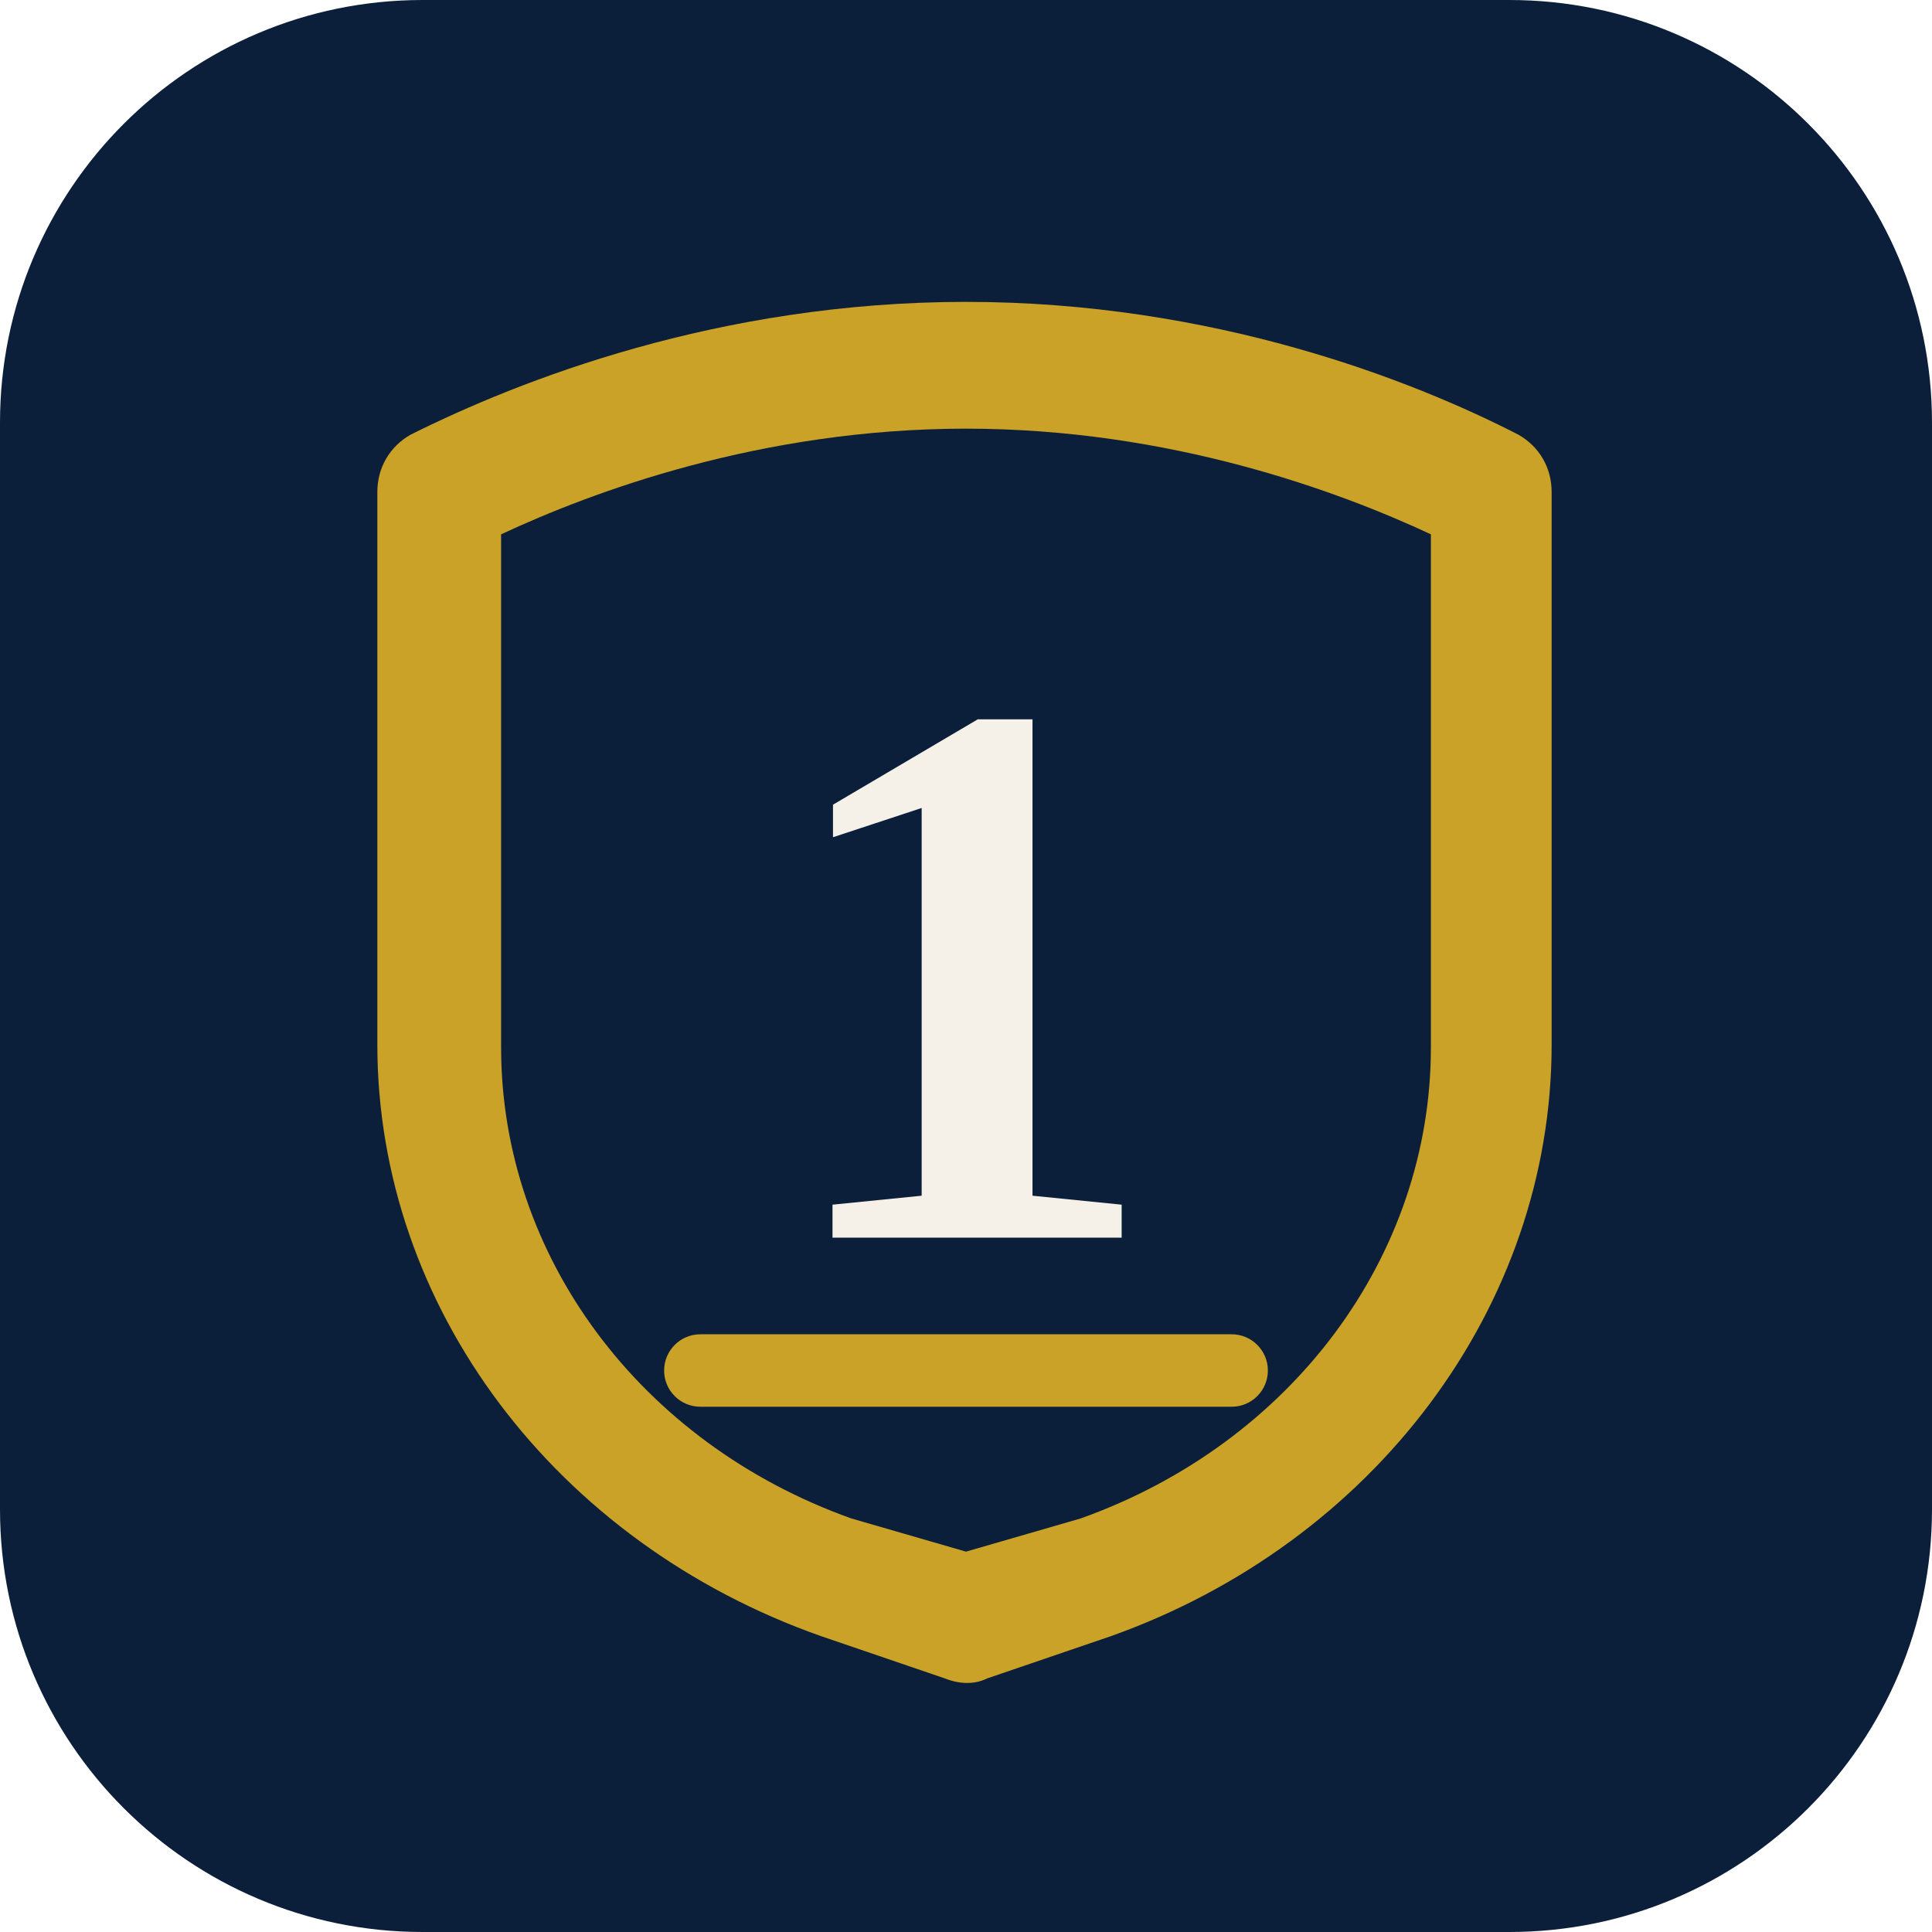
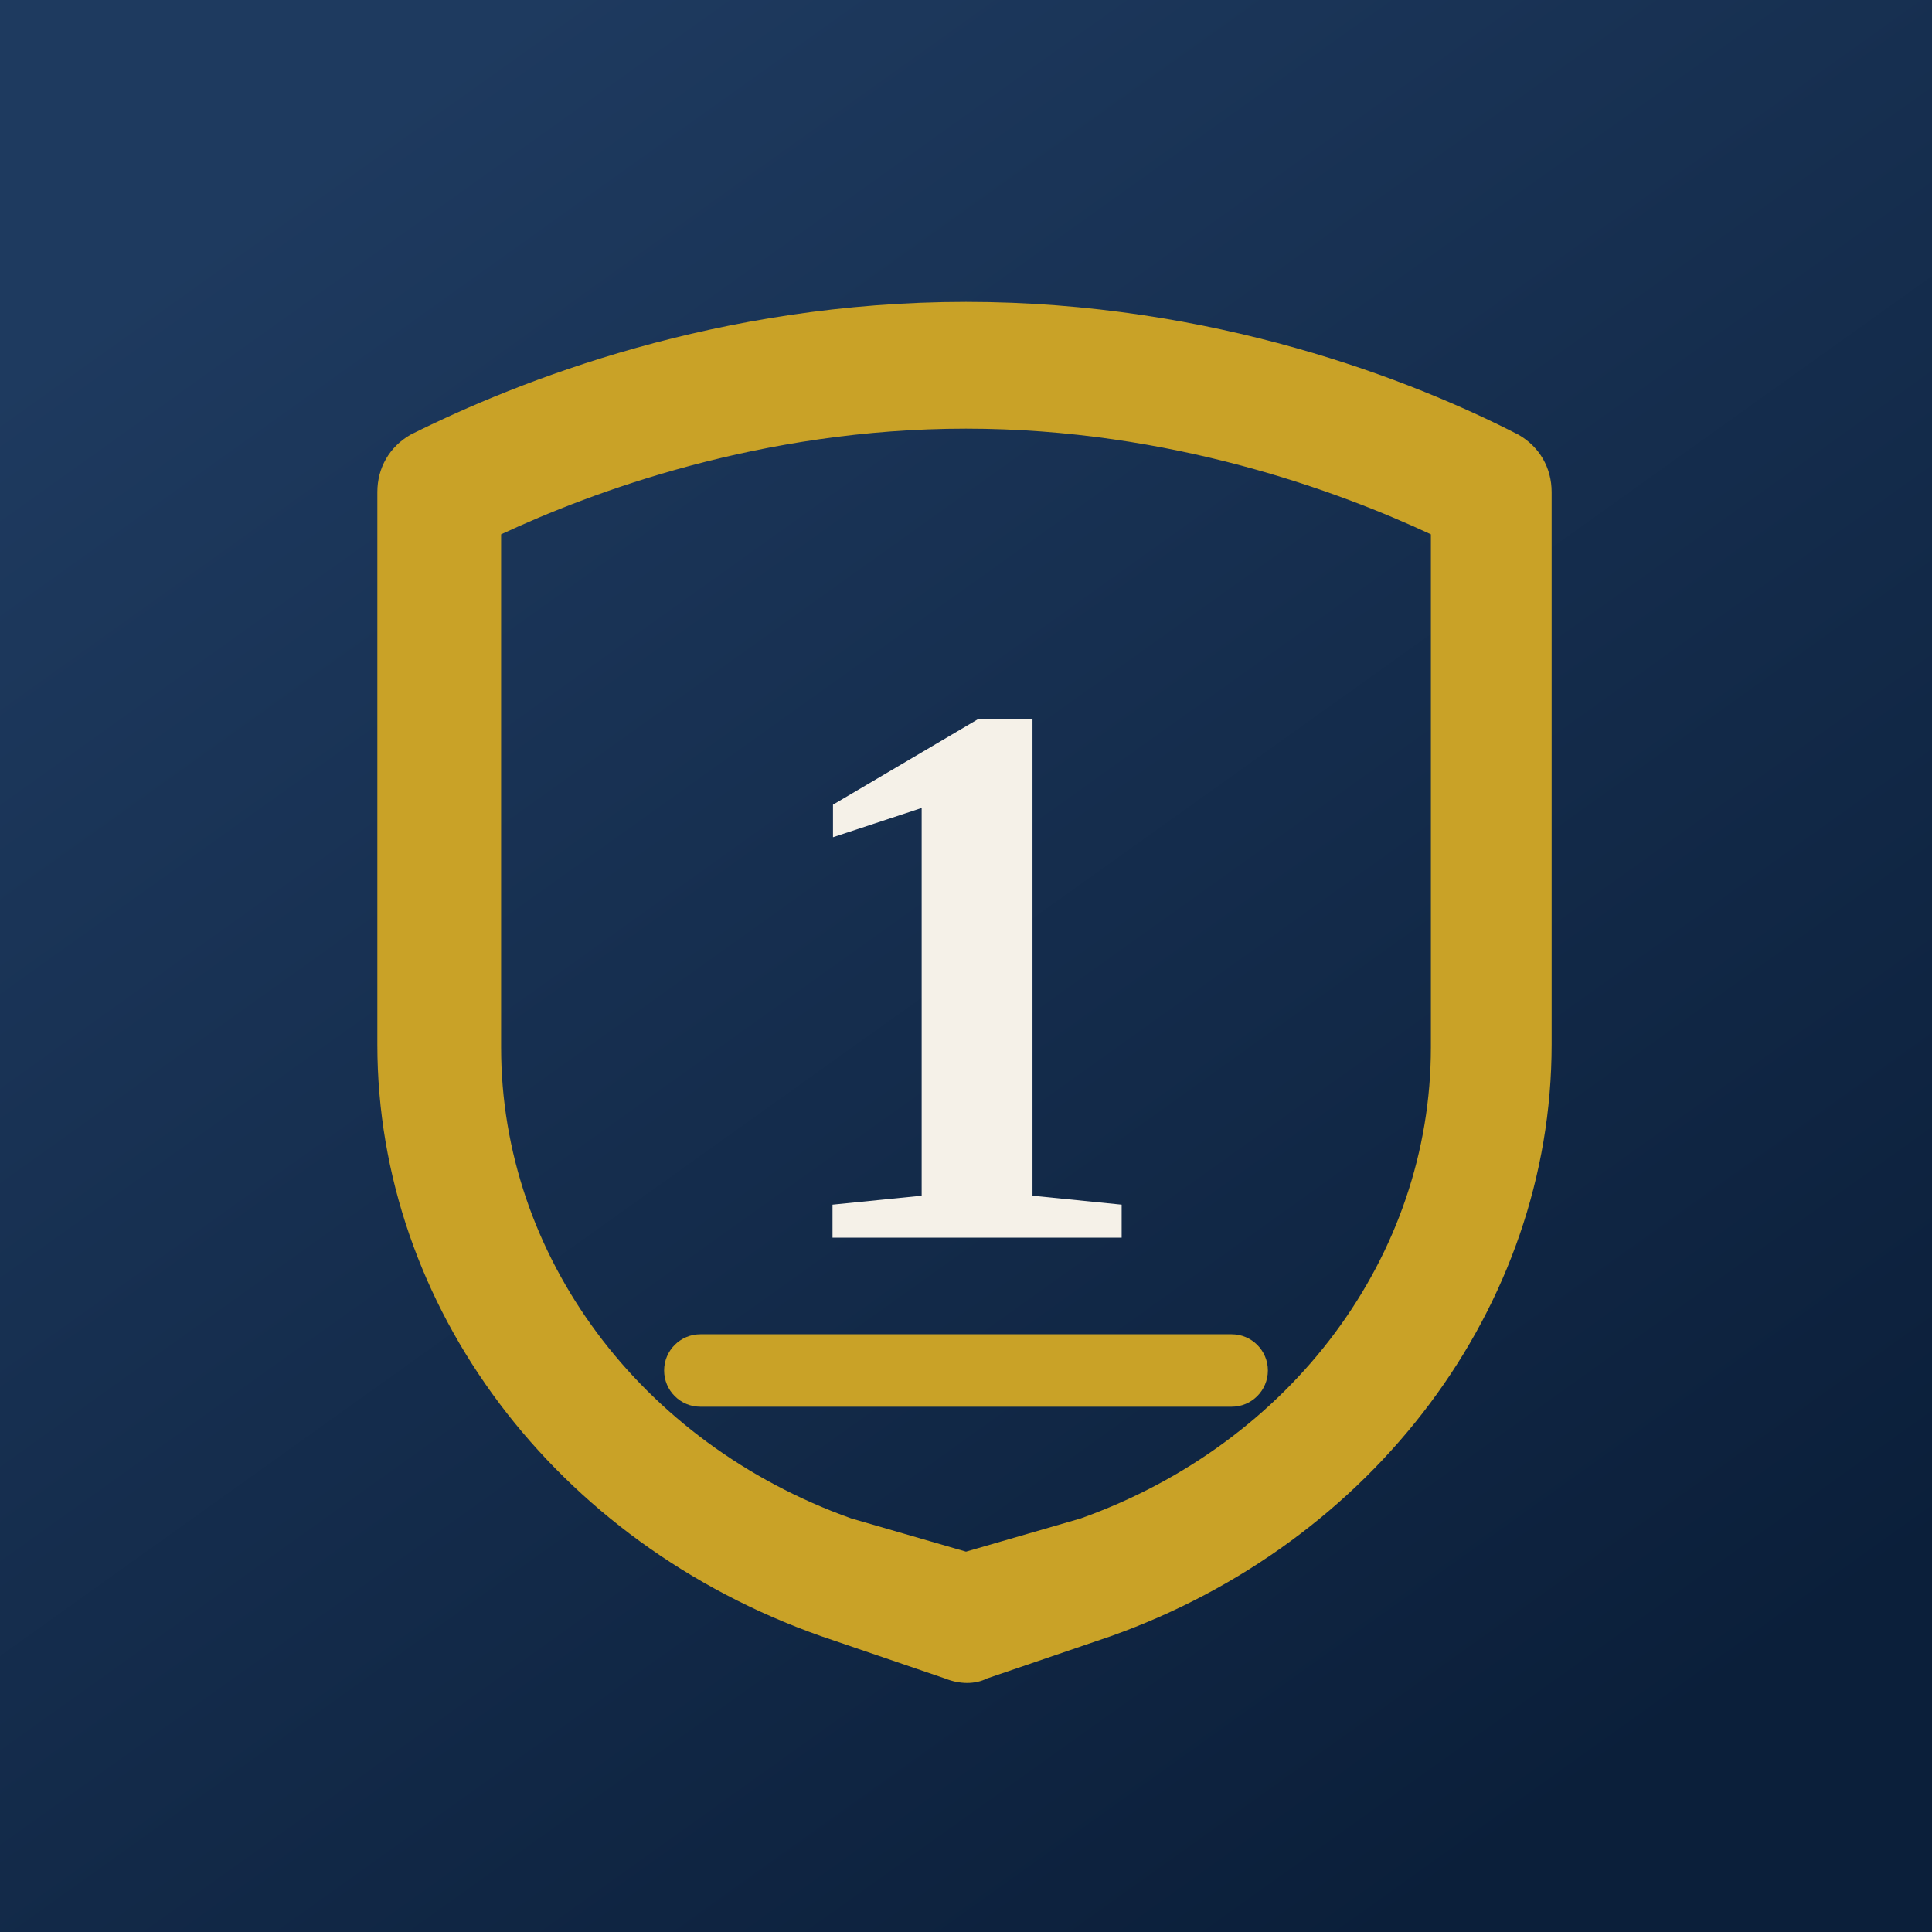
<svg xmlns="http://www.w3.org/2000/svg" viewBox="0 0 64 64">
-   <rect width="64" height="64" rx="14" fill="#0B1F3A" />
+   <defs>
+     <linearGradient id="bg" x1="12" y1="4" x2="52" y2="60" gradientUnits="userSpaceOnUse">
+       <stop offset="0%" stop-color="#1E3A5F" />
+       <stop offset="100%" stop-color="#0B1F3A" />
+     </linearGradient>
+   </defs>
+   <rect width="64" height="64" fill="url(#bg)" />
  <path fill="#C9A227" d="M32 10c-8.2 0-14.8 2.6-18.4 4.4-.7.4-1.1 1.1-1.1 1.9v18.3c0 8.7 5.9 16.5 14.7 19.6l4.1 1.4c.5.2 1 .2 1.4 0l4.1-1.4C45.5 51.1 51.4 43.3 51.4 34.6V16.3c0-.8-.4-1.5-1.1-1.9C46.8 12.6 40.2 10 32 10zm0 4.2c6.8 0 12.4 2.1 15.4 3.5v17c0 6.9-4.6 13.1-11.6 15.6L32 51.4l-3.8-1.1C21.2 47.8 16.6 41.6 16.6 34.7v-17c3-1.4 8.6-3.5 15.4-3.5z" />
  <text x="32" y="41" text-anchor="middle" font-family="Georgia, 'Times New Roman', serif" font-size="26" font-weight="700" fill="#F5F1E8">1</text>
  <rect x="22" y="44.2" width="20" height="2.4" rx="1.2" fill="#C9A227" />
</svg>
